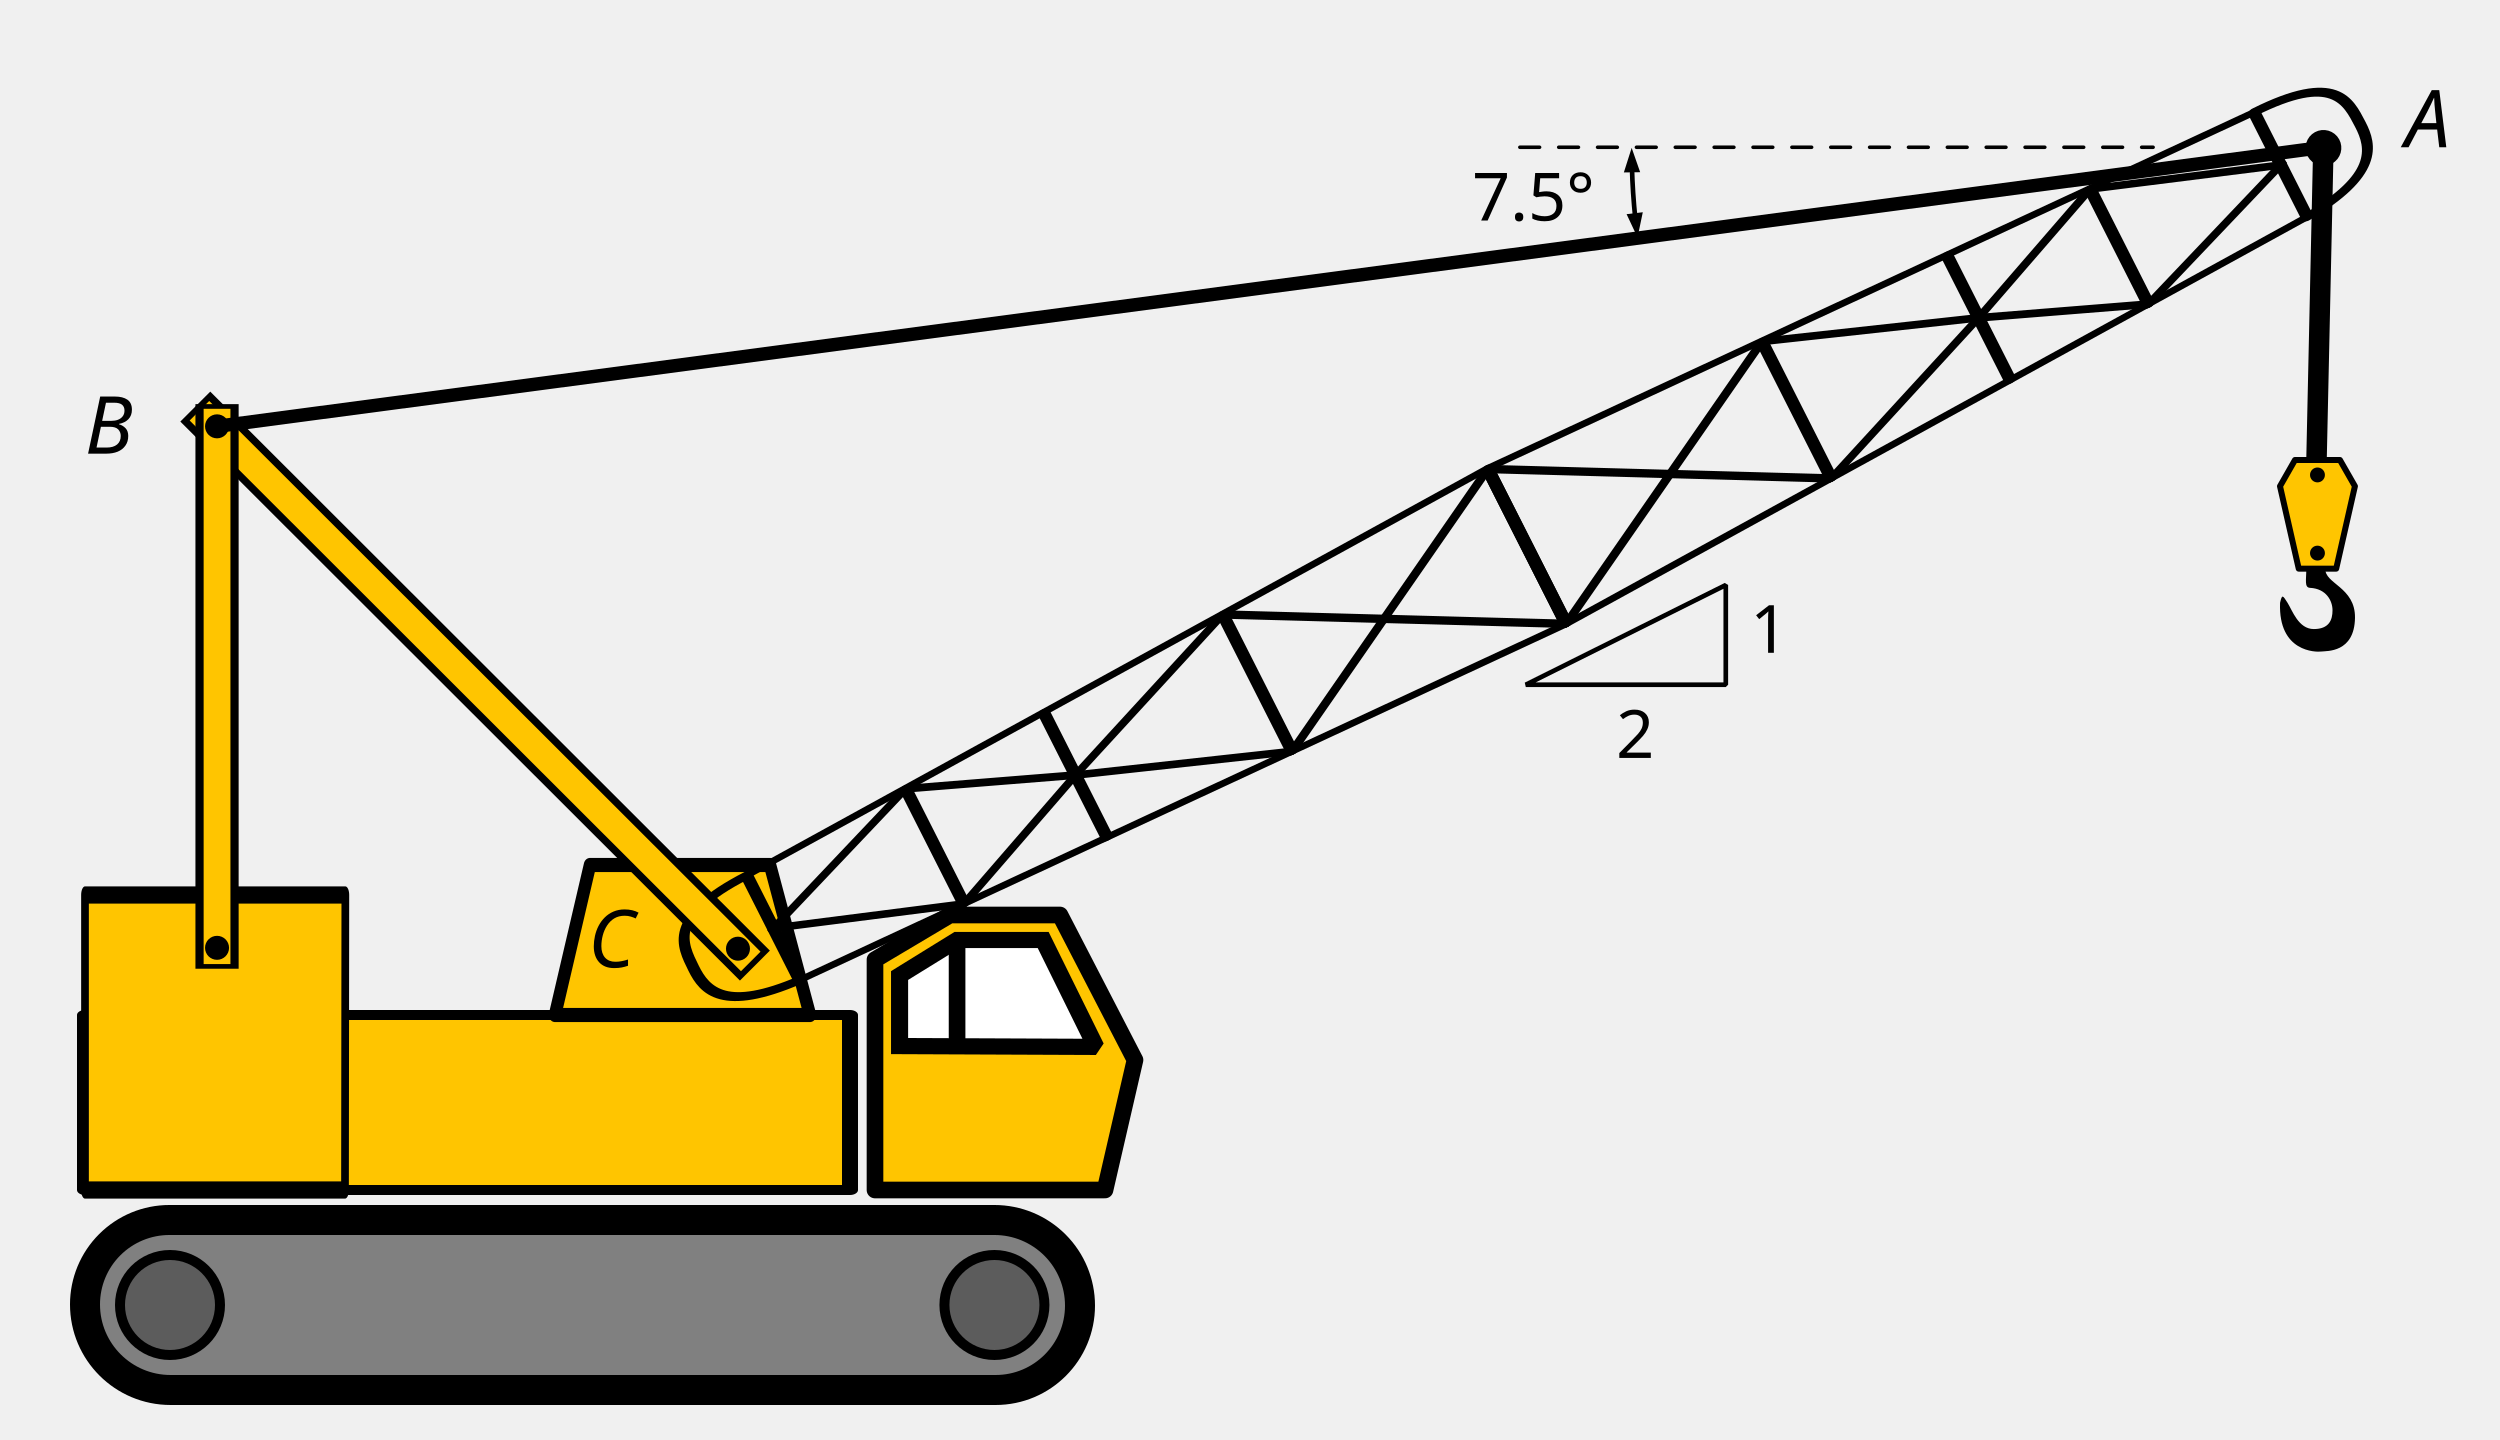
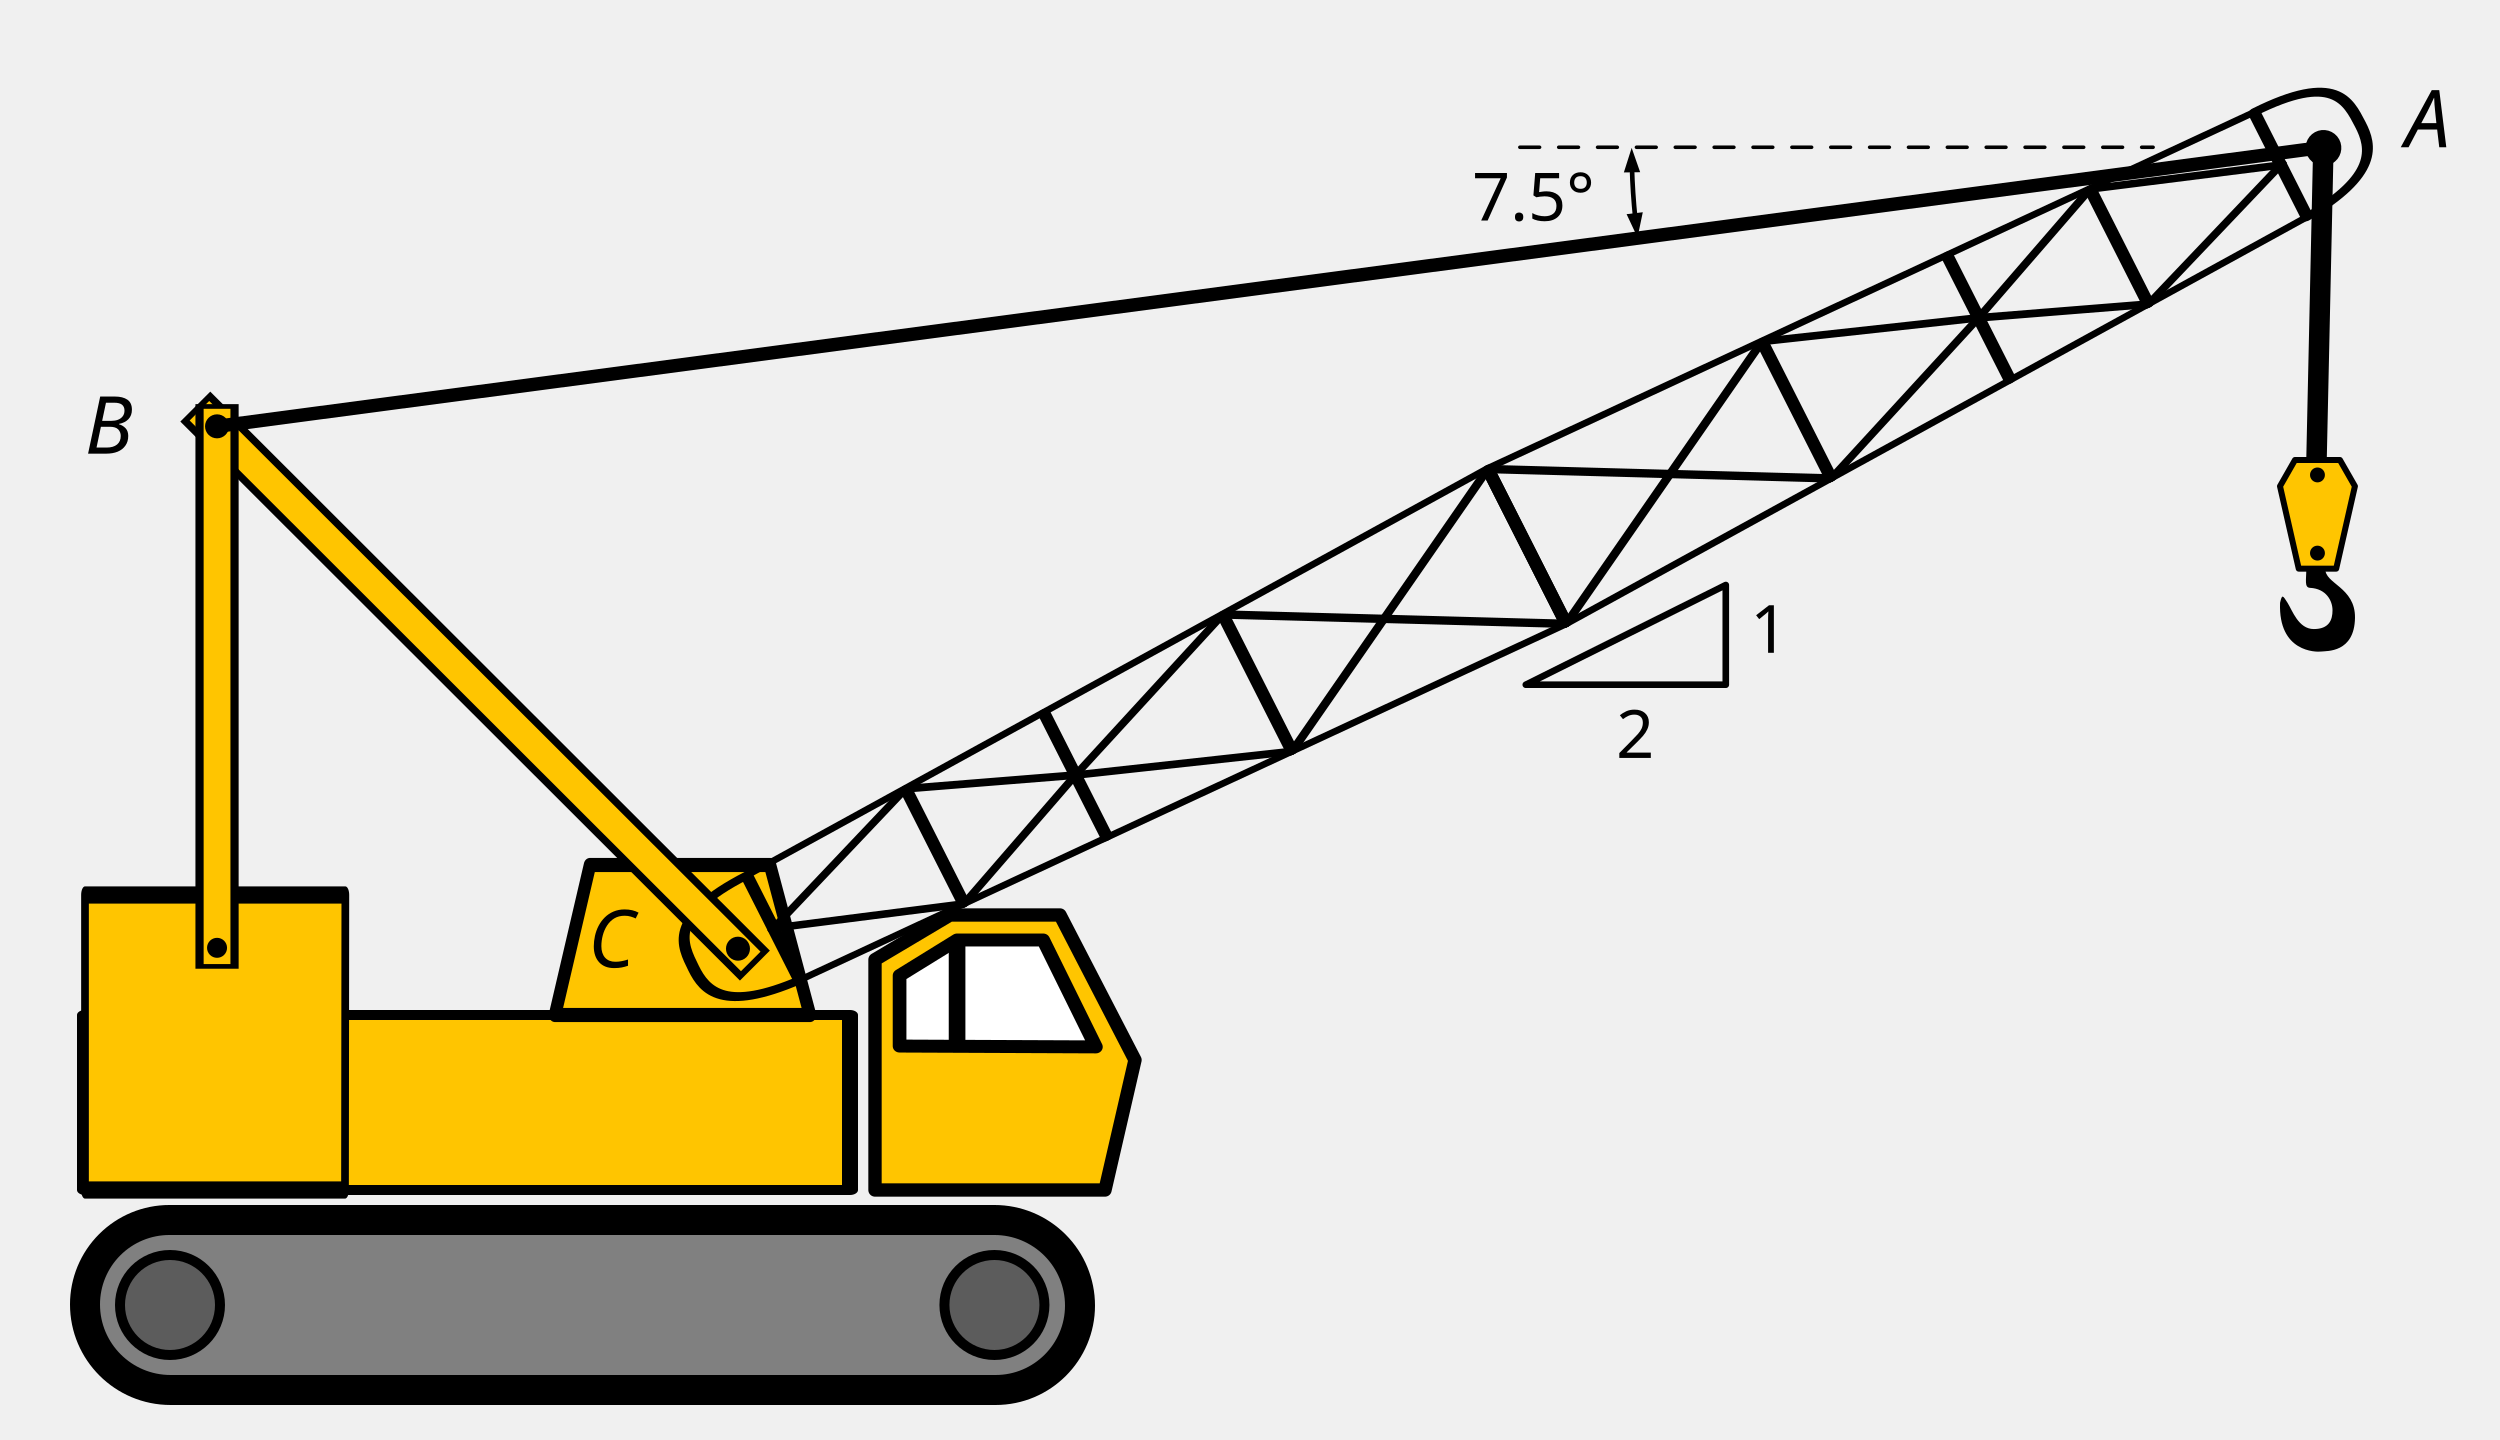
<svg xmlns="http://www.w3.org/2000/svg" width="100%" height="100%" viewBox="0 0 500 288" version="1.1" xml:space="preserve" style="fill-rule:evenodd;clip-rule:evenodd;stroke-linecap:round;stroke-miterlimit:1.5;">
  <g transform="matrix(1,0,0,1,-530,-387)">
    <g id="mobile_crane" transform="matrix(1,0,0,0.768,473,348.6)">
      <rect x="57" y="50" width="500" height="375" style="fill:none;" />
      <g transform="matrix(1,0,0,1.30208,-10,-128.385)">
        <g id="track">
          <path d="M265.888,381C270.426,381 274.779,382.803 277.988,386.012C281.197,389.221 283,393.574 283,398.112L283,398.114C283,407.44 275.44,415 266.114,415C228.629,415 138.814,415 101.116,415C91.663,415 84,407.337 84,397.884C84,397.883 84,397.883 84,397.882C84,393.405 85.779,389.111 88.945,385.945C92.111,382.779 96.405,381 100.882,381L265.888,381Z" style="fill:rgb(128,128,128);stroke:black;stroke-width:6px;" />
          <g transform="matrix(0.833333,0,0,0.833333,9.33233,57.1667)">
            <circle cx="110" cy="409" r="12" style="fill-opacity:0.28;stroke:black;stroke-width:2.4px;stroke-linecap:butt;" />
          </g>
          <g transform="matrix(0.833333,0,0,0.833333,174.221,57.1667)">
            <circle cx="110" cy="409" r="12" style="fill-opacity:0.28;stroke:black;stroke-width:2.4px;stroke-linecap:butt;" />
          </g>
        </g>
        <g id="body">
          <g transform="matrix(1,0,0,0.625,18,140)">
            <rect x="66" y="320" width="153" height="56" style="fill:rgb(255,197,0);stroke:black;stroke-width:3.2px;stroke-linejoin:round;" />
          </g>
          <g transform="matrix(0.881356,0,0,1,28.4322,0)">
            <path d="M227.567,340L218.49,310L177.644,310L169.702,340L227.567,340Z" style="fill:rgb(255,197,0);stroke:black;stroke-width:2.83px;stroke-linejoin:round;" />
          </g>
          <g id="weight" transform="matrix(0.881356,0,0,1.96667,-64.0678,-293.667)">
            <path d="M227,340L227.077,310L168,310L168,340L227,340Z" style="fill:rgb(255,197,0);stroke:black;stroke-width:1.75px;stroke-linejoin:round;" />
          </g>
        </g>
        <g id="cab">
          <g transform="matrix(1,0,0,1,14,0)">
-             <path d="M228,375L274,375L280,349L265,320L243,320L228,328.924L228,375Z" style="fill:rgb(255,197,0);stroke:black;stroke-width:3.33px;stroke-linejoin:round;" />
+             <path d="M228,375L274,375L280,349L265,320L243,320L228,328.924L228,375Z" style="fill:rgb(255,197,0);stroke:black;stroke-width:2.67px;stroke-linejoin:round;" />
          </g>
          <g transform="matrix(0.7667,0,0,0.726146,56.7732,95.3833)">
-             <path d="M248,326L263,316.213L285.46,316.213L299.212,345.655L248,345.425L248,326Z" style="fill:white;stroke:black;stroke-width:4.46px;stroke-linecap:butt;" />
+             <path d="M248,326L263,316.213L285.46,316.213L299.212,345.655L248,345.425L248,326Z" style="fill:white;stroke:black;stroke-width:3.57px;stroke-linejoin:round;" />
          </g>
          <path d="M258.415,325L258.415,346.26" style="fill:none;stroke:black;stroke-width:3.33px;stroke-linecap:butt;" />
        </g>
      </g>
      <g id="boom" transform="matrix(0.957047,-0.377517,0.289933,1.24615,-19.048,30.6705)">
        <g transform="matrix(1.08738,-0.191735,0.173648,0.984808,-111.228,110.413)">
          <g transform="matrix(-1.11692,0,0,0.667761,771.623,70.1025)">
            <g>
              <g transform="matrix(1.00366,0,0,1.00366,-19.8718,8.26007)">
                <path d="M374.5,202L238,193.5L238,158.5L374.5,150" style="fill:none;stroke:black;stroke-width:2.01px;stroke-linejoin:round;" />
              </g>
              <g transform="matrix(-1.15547,0,0,1.49754,827.954,-104.981)">
                <path d="M527.018,181.846C539.719,181.928 539.499,188.404 539.55,193.575C539.601,198.746 538.468,204.278 527.018,205.303" style="fill:none;stroke:black;stroke-width:1.62px;stroke-linejoin:round;" />
              </g>
              <g transform="matrix(0.999989,0.00110936,0.00110936,0.884626,-0.172592,17.9495)">
                <path d="M356,159L355.935,217.782" style="fill:none;stroke:black;stroke-width:2.07px;stroke-linejoin:round;" />
              </g>
              <path d="M248.349,165.672L273.914,185" style="fill:none;stroke:black;stroke-width:2.02px;stroke-linejoin:round;" />
              <path d="M248.349,204.328L273.914,185" style="fill:none;stroke:black;stroke-width:2.02px;stroke-linejoin:round;" />
              <path d="M248.349,165.672L219,185.048" style="fill:none;stroke:black;stroke-width:2.02px;stroke-linejoin:round;" />
              <path d="M219,185.048L248.349,204.328" style="fill:none;stroke:black;stroke-width:2.02px;stroke-linejoin:round;" />
              <path d="M248.349,165.672L248.349,204.424" style="fill:none;stroke:black;stroke-width:2.02px;stroke-linejoin:round;" />
              <path d="M273.914,185L273.914,205.895" style="fill:none;stroke:black;stroke-width:2.02px;stroke-linejoin:round;" />
              <path d="M273.914,185L273.914,164.004" style="fill:none;stroke:black;stroke-width:2.02px;stroke-linejoin:round;" />
              <g transform="matrix(0.959167,0.0408163,0.0408163,0.9592,4.04679,-4.04513)">
                <path d="M307,207.98L360.356,154.646" style="fill:none;stroke:black;stroke-width:2.02px;stroke-linejoin:round;" />
              </g>
              <path d="M307,162.02L356,210.969" style="fill:none;stroke:black;stroke-width:2.02px;stroke-linejoin:round;" />
              <path d="M307,162.02L307,207.98" style="fill:none;stroke:black;stroke-width:2.02px;stroke-linejoin:round;" />
              <path d="M307,162.02L273.914,185" style="fill:none;stroke:black;stroke-width:2.02px;stroke-linejoin:round;" />
              <path d="M307,207.98L273.914,185" style="fill:none;stroke:black;stroke-width:2.02px;stroke-linejoin:round;" />
            </g>
          </g>
          <g transform="matrix(1.11692,0,0,0.667761,-23.6234,70.1025)">
            <g>
              <g transform="matrix(1.00366,0,0,1.00366,-19.8718,8.26007)">
                <path d="M374.5,202L238,193.5L238,158.5L374.5,150" style="fill:none;stroke:black;stroke-width:2.01px;stroke-linejoin:round;" />
              </g>
              <g transform="matrix(-1.15547,0,0,1.49754,827.954,-104.981)">
                <path d="M527.018,181.846C539.719,181.928 539.499,188.404 539.55,193.575C539.601,198.746 538.468,204.278 527.018,205.303" style="fill:none;stroke:black;stroke-width:1.62px;stroke-linejoin:round;" />
              </g>
              <g transform="matrix(0.999989,0.00110936,0.00110936,0.884626,-0.172592,17.9495)">
                <path d="M356,159L355.935,217.782" style="fill:none;stroke:black;stroke-width:2.07px;stroke-linejoin:round;" />
              </g>
              <path d="M248.349,165.672L273.914,185" style="fill:none;stroke:black;stroke-width:2.02px;stroke-linejoin:round;" />
              <path d="M248.349,204.328L273.914,185" style="fill:none;stroke:black;stroke-width:2.02px;stroke-linejoin:round;" />
              <path d="M248.349,165.672L219,185.048" style="fill:none;stroke:black;stroke-width:2.02px;stroke-linejoin:round;" />
              <path d="M219,185.048L248.349,204.328" style="fill:none;stroke:black;stroke-width:2.02px;stroke-linejoin:round;" />
              <path d="M248.349,165.672L248.349,204.424" style="fill:none;stroke:black;stroke-width:2.02px;stroke-linejoin:round;" />
              <path d="M273.914,185L273.914,205.895" style="fill:none;stroke:black;stroke-width:2.02px;stroke-linejoin:round;" />
              <path d="M273.914,185L273.914,164.004" style="fill:none;stroke:black;stroke-width:2.02px;stroke-linejoin:round;" />
              <g transform="matrix(0.959167,0.0408163,0.0408163,0.9592,4.04679,-4.04513)">
                <path d="M307,207.98L360.356,154.646" style="fill:none;stroke:black;stroke-width:2.02px;stroke-linejoin:round;" />
              </g>
              <path d="M307,162.02L356,210.969" style="fill:none;stroke:black;stroke-width:2.02px;stroke-linejoin:round;" />
              <path d="M307,162.02L307,207.98" style="fill:none;stroke:black;stroke-width:2.02px;stroke-linejoin:round;" />
              <path d="M307,162.02L273.914,185" style="fill:none;stroke:black;stroke-width:2.02px;stroke-linejoin:round;" />
              <path d="M307,207.98L273.914,185" style="fill:none;stroke:black;stroke-width:2.02px;stroke-linejoin:round;" />
            </g>
          </g>
        </g>
        <g transform="matrix(0.776806,1.38253e-16,1.38253e-16,-0.776806,-214.558,459.214)">
          <circle cx="475" cy="257" r="2.575" style="stroke:black;stroke-width:2.57px;stroke-linejoin:round;" />
        </g>
      </g>
      <g transform="matrix(0.70673,-0.921203,0.605643,0.787757,-94.2961,174.064)">
        <g transform="matrix(-5.55112e-17,0.931244,1,5.55112e-17,37.9078,44.0081)">
          <rect x="110.034" y="103" width="196.966" height="7" style="fill:rgb(255,197,0);stroke:black;stroke-width:1.47px;stroke-linecap:butt;" />
        </g>
        <g transform="matrix(-0.776806,0,-4.31214e-17,0.907429,513.391,91.7907)">
          <circle cx="475" cy="257" r="2.575" style="stroke:black;stroke-width:1.03px;stroke-linejoin:round;" />
        </g>
      </g>
      <g transform="matrix(1,0,0,0.985477,-10,-23.8186)">
        <g transform="matrix(1,0,0,1,-34,0.373805)">
          <g transform="matrix(1.5238e-17,0.751145,1,1.5238e-17,37.9078,99.2985)">
            <rect x="110.034" y="103" width="196.966" height="7" style="fill:rgb(255,197,0);stroke:black;stroke-width:1.64px;stroke-linecap:butt;" />
          </g>
          <g transform="matrix(-0.776806,0,0,1.02637,513.391,61.2222)">
-             <circle cx="475" cy="257" r="2.575" style="stroke:black;stroke-width:1.03px;stroke-linejoin:round;" />
+             <circle cx="475" cy="257" r="2.575" />
          </g>
        </g>
        <g transform="matrix(-0.776806,-1.70925e-16,-1.29364e-16,1.02637,479.391,-76.2089)">
          <circle cx="475" cy="257" r="2.575" style="stroke:black;stroke-width:1.03px;stroke-linejoin:round;" />
        </g>
      </g>
      <g id="topping-lift" transform="matrix(1.54024,-0.0786997,-0.0572513,1.31116,-58.9083,-121.399)">
        <path d="M111.691,222.105L383.745,183.006" style="fill:none;stroke:black;stroke-width:2.68px;stroke-linecap:butt;" />
      </g>
      <g id="Hook" transform="matrix(1,0,0,1.30208,14.0024,-102.646)">
        <g transform="matrix(0.749252,0,0,0.749252,126.628,52.6387)">
          <g transform="matrix(1,0,0,1,36.9877,4)">
            <path d="M476,205L480,212L475,234L465,234L460,212L464,205L476,205Z" style="fill:rgb(255,197,0);stroke:black;stroke-width:1.6px;stroke-linejoin:round;" />
          </g>
          <circle cx="506.988" cy="212.988" r="1.988" />
          <g transform="matrix(1,0,0,1,0,20.8693)">
            <circle cx="506.988" cy="212.988" r="1.988" />
          </g>
          <g transform="matrix(1,0,0,1,35.0063,2.12686)">
            <path d="M469,235.873C470.314,235.873 472.687,235.878 474.11,235.873C473.766,239.869 482.123,240.781 482,249C481.859,258.409 474.389,257.816 473,258C471.611,258.184 461.49,258.202 462,245C462.532,242.614 462.716,242.969 464,245C465.284,247.031 466.893,252 471,252C475.107,252 476,249.537 476,247C476,244.463 474.332,241.22 470,241C468.414,240.919 469.021,238.859 469,235.873Z" />
          </g>
        </g>
        <g transform="matrix(0.999778,0.0101163,0.0101163,0.539445,19.9984,89.1993)">
          <path d="M486.832,95.807L484.258,213" style="fill:none;stroke:black;stroke-width:4.1px;stroke-linecap:butt;" />
        </g>
        <g transform="matrix(-0.766044,0.642788,0.642788,0.766044,706.366,-355.391)">
          <circle cx="475" cy="257" r="2.575" style="stroke:black;stroke-width:2px;stroke-linejoin:round;" />
        </g>
      </g>
      <g transform="matrix(1,0,0,1.30208,240.055,-200.379)">
        <g transform="matrix(16,0,0,16,309.883,221.744)">
                </g>
        <text x="298px" y="221.744px" style="font-family:'CMUSerif-Italic', 'CMU Serif';font-weight:500;font-style:italic;font-size:16px;">A</text>
      </g>
      <g transform="matrix(1,0,0,1.30208,-224.039,-120.587)">
        <g transform="matrix(16,0,0,16,309.242,221.744)">
                </g>
        <text x="298px" y="221.744px" style="font-family:'CMUSerif-Italic', 'CMU Serif';font-weight:500;font-style:italic;font-size:16px;">B</text>
      </g>
      <g transform="matrix(1.142,0,0,1,-8.55131,-1.6938)">
        <g transform="matrix(0.875657,0,0,1.30208,79.4874,-39.666)">
          <g transform="matrix(13.3333,0,0,13.3333,304.667,221.744)">
                    </g>
          <text x="298px" y="221.744px" style="font-family:'CMUSerif-Roman', 'CMU Serif';font-weight:500;font-size:13.333px;">2</text>
        </g>
        <g transform="matrix(0.875657,0,0,1.30208,102.969,-67.0305)">
          <g transform="matrix(13.3333,0,0,13.3333,304.667,221.744)">
                    </g>
          <text x="298px" y="221.744px" style="font-family:'CMUSerif-Roman', 'CMU Serif';font-weight:500;font-size:13.333px;">1</text>
        </g>
        <g transform="matrix(0.711489,0,0,1.05797,105.557,-35.3043)">
-           <path d="M307.885,250.772L357.115,226.228L357.115,250.772L307.885,250.772Z" style="fill:none;stroke:black;stroke-width:1.15px;stroke-linecap:butt;stroke-linejoin:bevel;" />
+           <path d="M307.885,250.772L357.115,226.228L357.115,250.772L307.885,250.772Z" style="fill:none;stroke:black;stroke-width:1.63px;stroke-linejoin:round;" />
        </g>
      </g>
      <g transform="matrix(1,0,0,1.30208,-123.398,13.1786)">
        <g transform="matrix(16,0,0,16,309.438,221.744)">
                </g>
        <text x="298px" y="221.744px" style="font-family:'CMUSerif-Italic', 'CMU Serif';font-weight:500;font-style:italic;font-size:16px;">C</text>
      </g>
      <g transform="matrix(1,0,0,1.30208,53.4185,-181.296)">
        <g transform="matrix(13.3333,0,0,13.3333,319.471,221.744)">
                </g>
        <text x="298px" y="221.744px" style="font-family:'CMUSerif-Roman', 'CMU Serif';font-weight:500;font-size:13.333px;">7.5°</text>
      </g>
      <g transform="matrix(1,0,0,1.30208,-473,-453.906)">
        <g transform="matrix(1,-0,-0,1,530,387)">
          <path d="M325.318,42.831L327.507,47.5L328.558,42.451L325.318,42.831Z" />
          <path d="M324.772,34.489L326.333,29.574L328.033,34.442L324.772,34.489Z" />
          <path d="M327.052,43.613C326.706,40.247 326.485,36.87 326.389,33.487" style="fill:none;stroke:black;stroke-width:0.93px;stroke-linecap:butt;stroke-linejoin:bevel;" />
        </g>
      </g>
      <g transform="matrix(1.07654,2.04346e-16,2.15166e-16,1.30208,298.122,-470.984)">
        <path d="M58.408,429.569L176,429.569" style="fill:none;stroke:black;stroke-width:0.72px;stroke-linejoin:round;stroke-dasharray:3.61,3.61,0,0;" />
      </g>
    </g>
  </g>
</svg>
